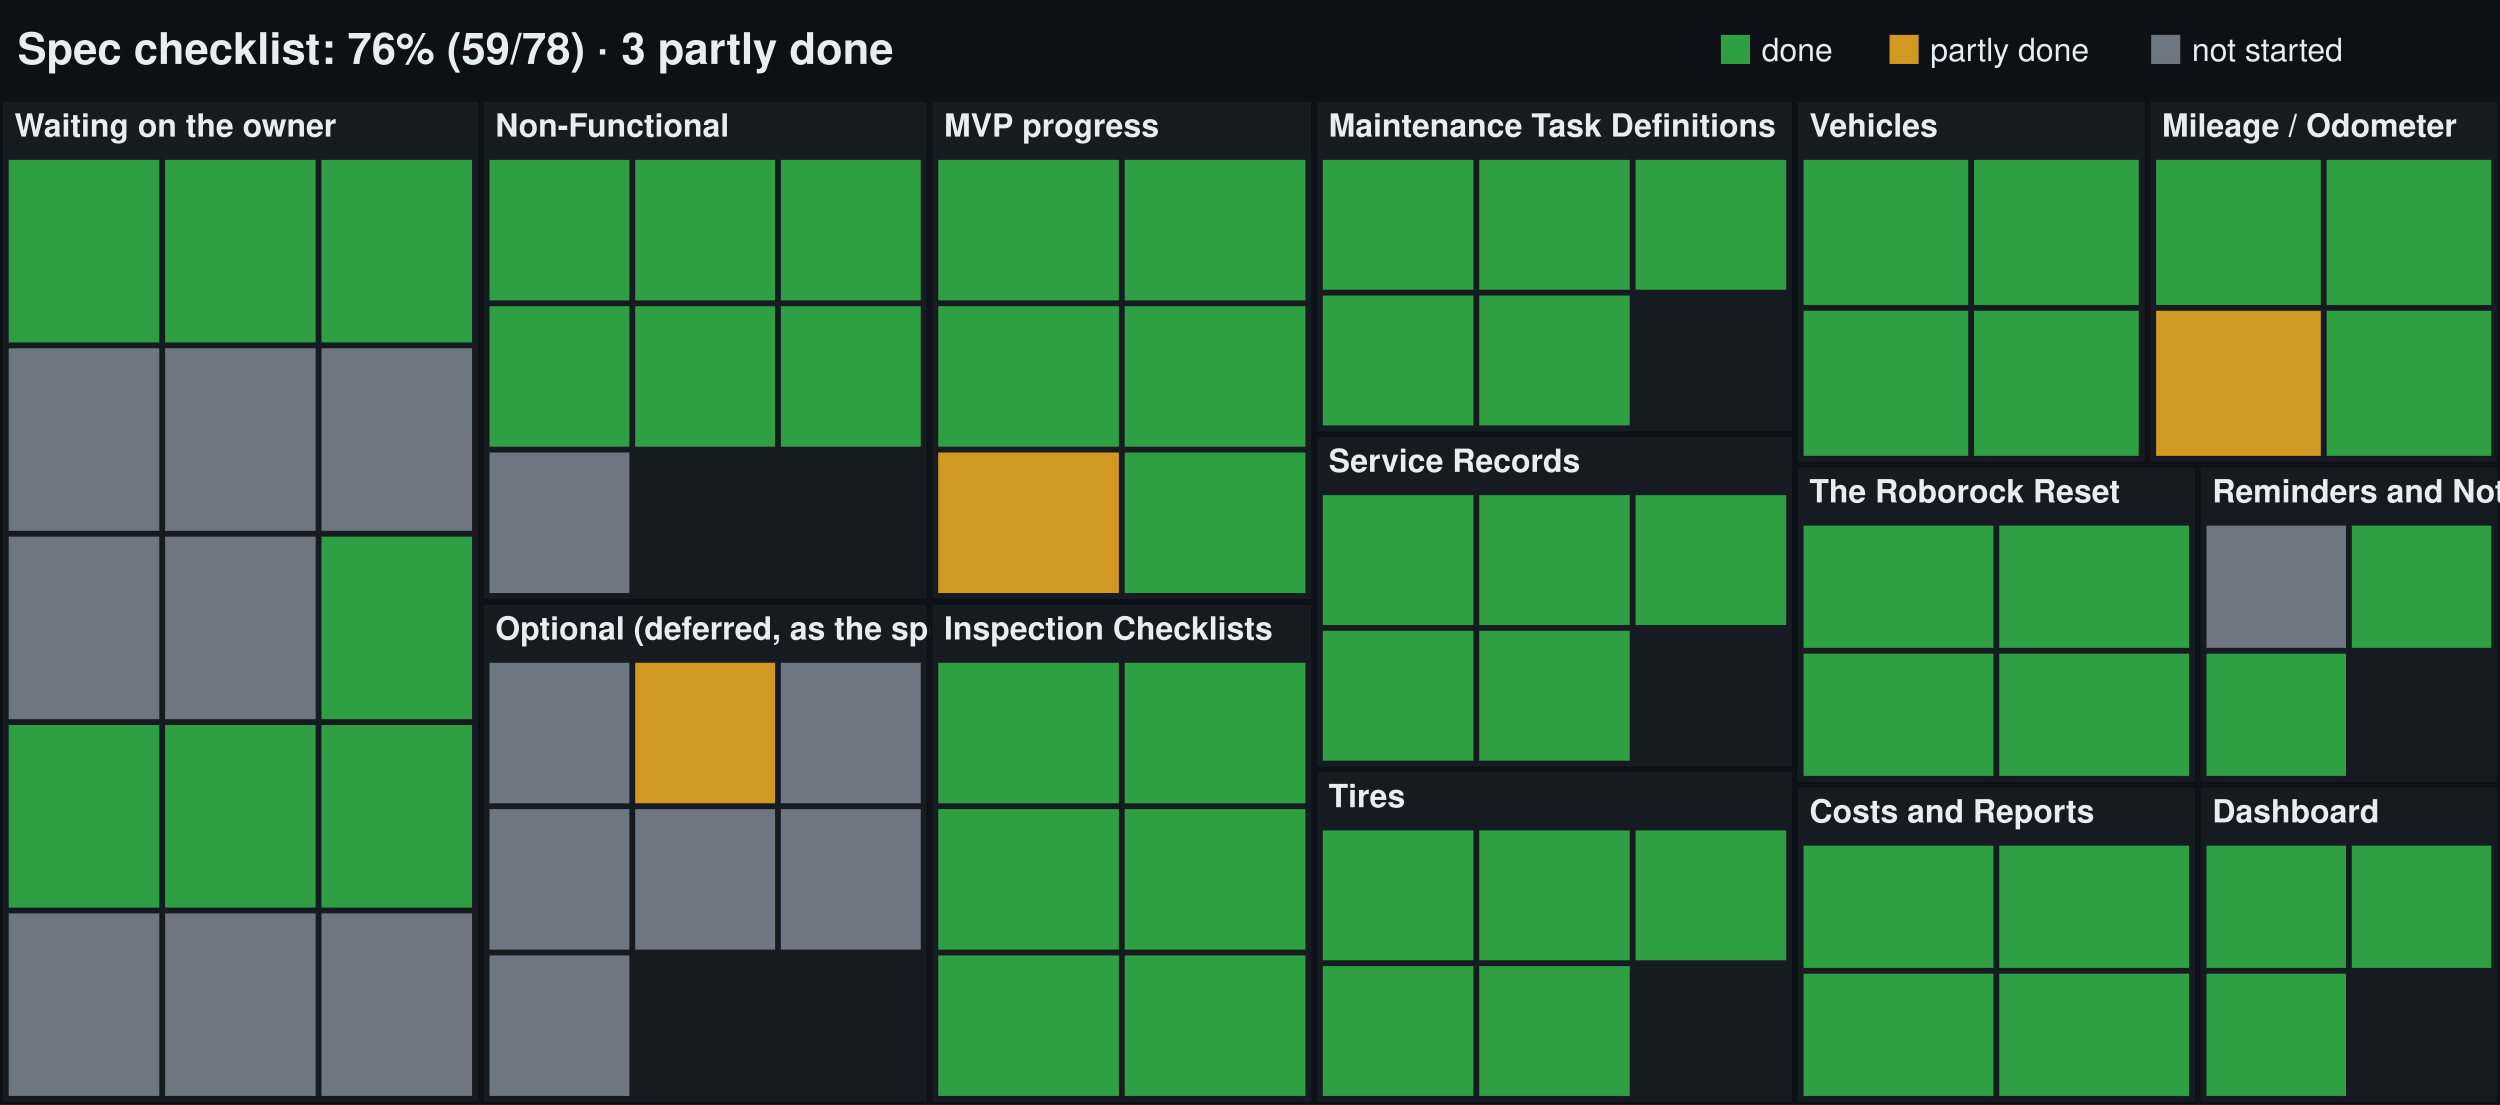
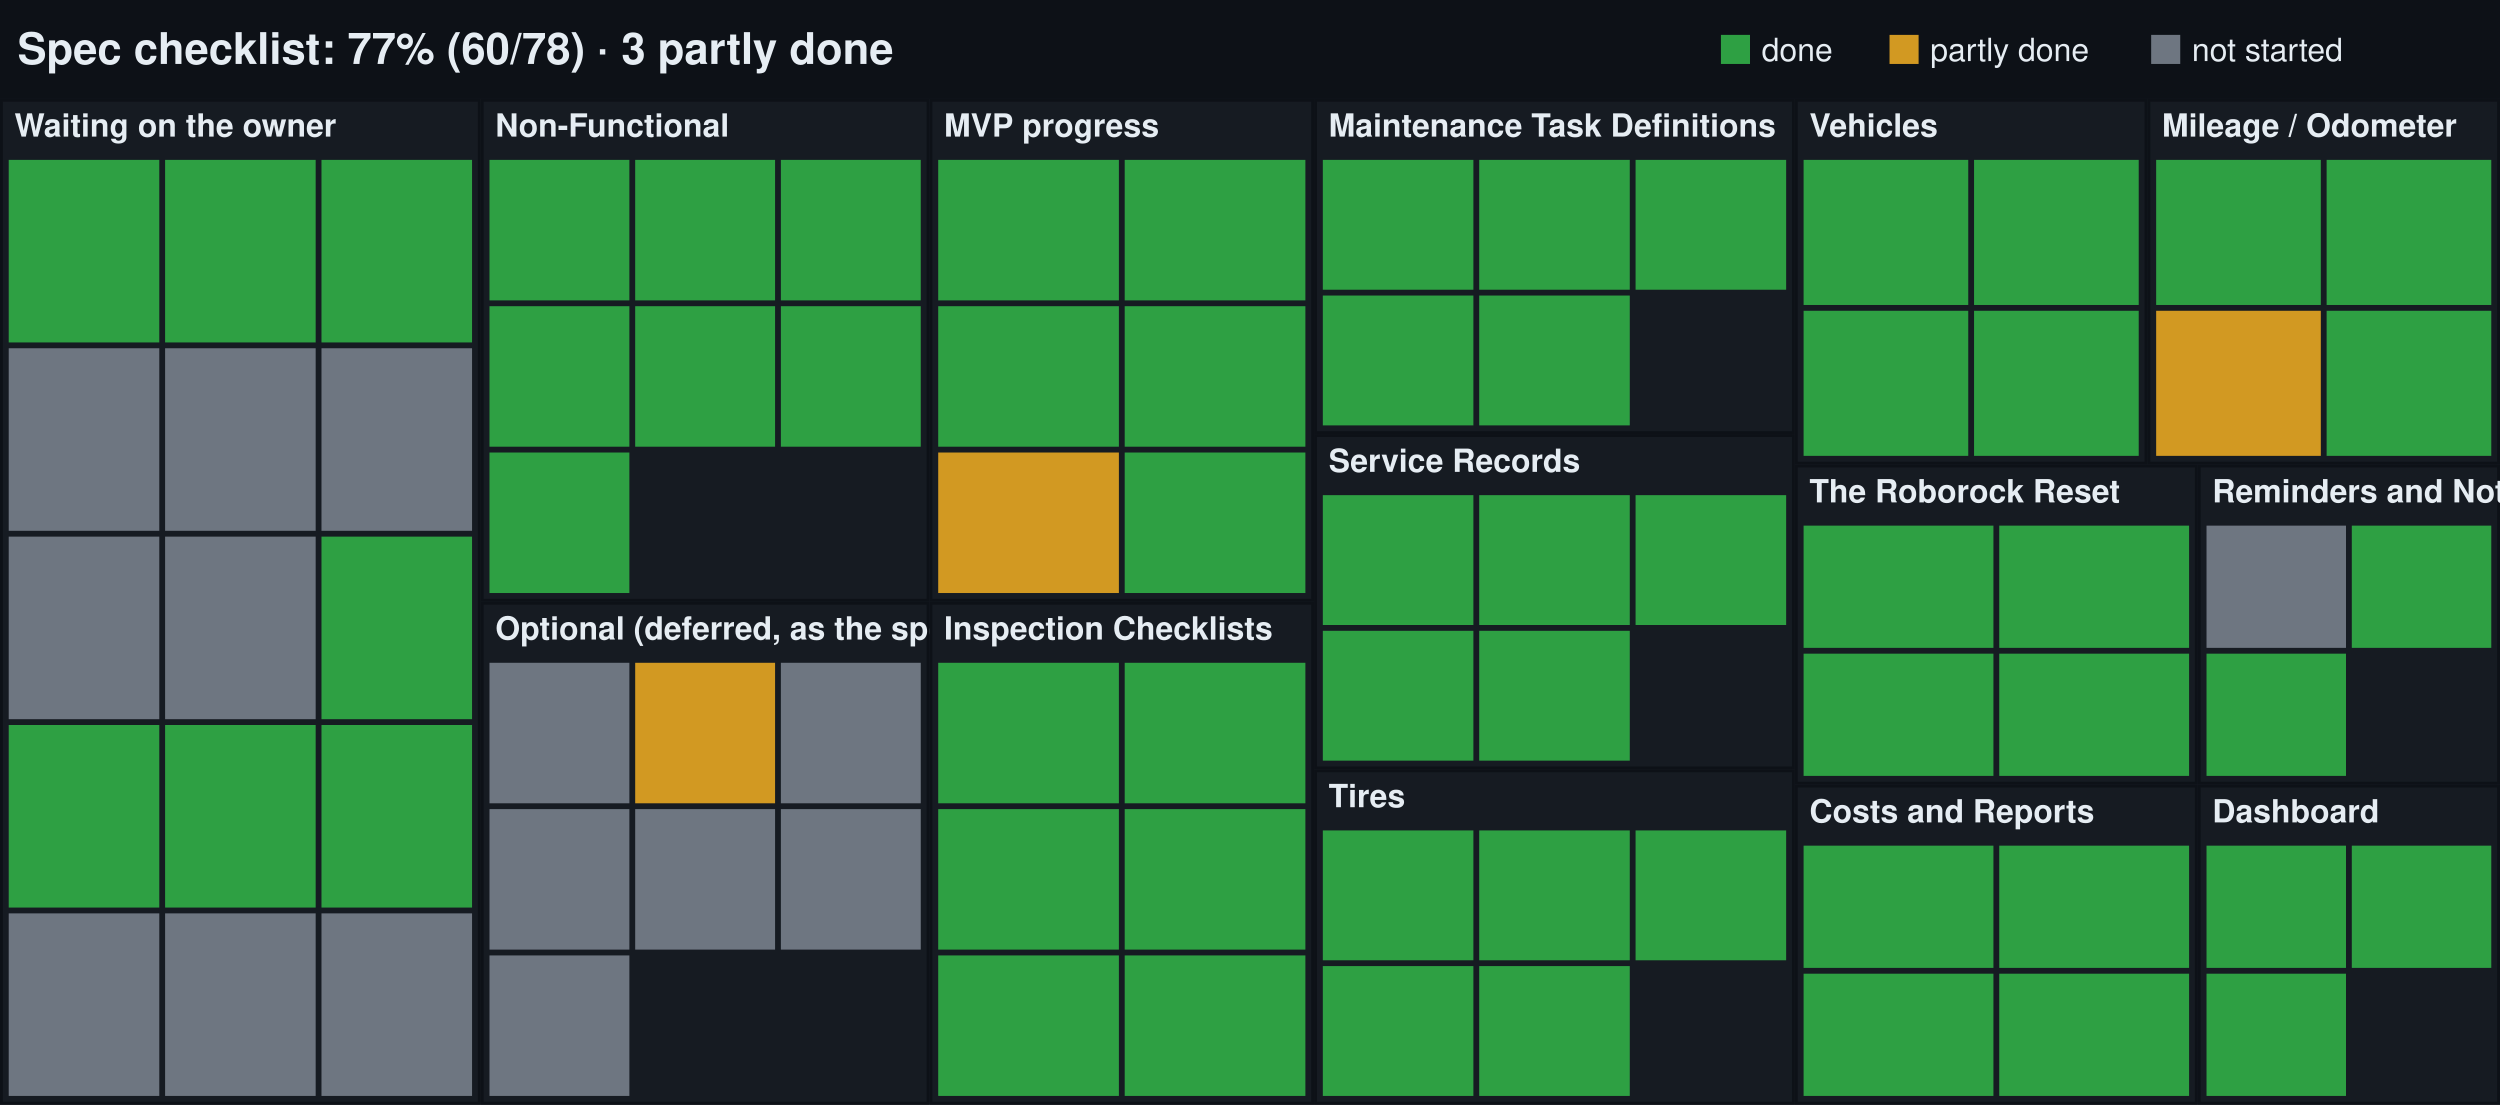
<svg xmlns="http://www.w3.org/2000/svg" width="860" height="380" viewBox="0 0 860 380" font-family="-apple-system,Segoe UI,Helvetica,Arial,sans-serif">
  <rect width="860" height="380" fill="#0d1117" />
-   <text x="6" y="22" fill="#e6edf3" font-size="15" font-weight="600">Spec checklist: 76% (59/78) · 3 partly done</text>
+   <text x="6" y="22" fill="#e6edf3" font-size="15" font-weight="600">Spec checklist: 77% (60/78) · 3 partly done</text>
  <g font-size="11">
    <rect x="592" y="12" width="10" height="10" fill="#2ea043" />
    <text x="606" y="21" fill="#e6edf3">done</text>
    <rect x="650" y="12" width="10" height="10" fill="#d29922" />
    <text x="664" y="21" fill="#e6edf3">partly done</text>
    <rect x="740" y="12" width="10" height="10" fill="#6e7681" />
    <text x="754" y="21" fill="#e6edf3">not started</text>
  </g>
  <svg x="0" y="34" width="165.385" height="346">
    <rect width="165.385" height="346" fill="#161b22" stroke="#0d1117" stroke-width="2" />
    <text x="5" y="13" fill="#e6edf3" font-size="11" font-weight="600">Waiting on the owner</text>
    <rect x="3" y="21" width="51.795" height="62.8" fill="#2ea043" />
    <rect x="56.795" y="21" width="51.795" height="62.8" fill="#2ea043" />
    <rect x="110.59" y="21" width="51.795" height="62.8" fill="#2ea043" />
    <rect x="3" y="85.8" width="51.795" height="62.8" fill="#6e7681" />
    <rect x="56.795" y="85.8" width="51.795" height="62.8" fill="#6e7681" />
    <rect x="110.59" y="85.8" width="51.795" height="62.8" fill="#6e7681" />
    <rect x="3" y="150.6" width="51.795" height="62.8" fill="#6e7681" />
    <rect x="56.795" y="150.6" width="51.795" height="62.8" fill="#6e7681" />
    <rect x="110.59" y="150.6" width="51.795" height="62.8" fill="#2ea043" />
    <rect x="3" y="215.4" width="51.795" height="62.8" fill="#2ea043" />
    <rect x="56.795" y="215.4" width="51.795" height="62.8" fill="#2ea043" />
    <rect x="110.59" y="215.4" width="51.795" height="62.8" fill="#2ea043" />
    <rect x="3" y="280.2" width="51.795" height="62.8" fill="#6e7681" />
    <rect x="56.795" y="280.2" width="51.795" height="62.8" fill="#6e7681" />
    <rect x="110.59" y="280.2" width="51.795" height="62.8" fill="#6e7681" />
  </svg>
  <svg x="165.385" y="34" width="154.359" height="173">
    <rect width="154.359" height="173" fill="#161b22" stroke="#0d1117" stroke-width="2" />
    <text x="5" y="13" fill="#e6edf3" font-size="11" font-weight="600">Non-Functional</text>
    <rect x="3" y="21" width="48.12" height="48.333" fill="#2ea043" />
    <rect x="53.12" y="21" width="48.12" height="48.333" fill="#2ea043" />
    <rect x="103.239" y="21" width="48.12" height="48.333" fill="#2ea043" />
    <rect x="3" y="71.333" width="48.12" height="48.333" fill="#2ea043" />
    <rect x="53.12" y="71.333" width="48.12" height="48.333" fill="#2ea043" />
    <rect x="103.239" y="71.333" width="48.12" height="48.333" fill="#2ea043" />
-     <rect x="3" y="121.667" width="48.12" height="48.333" fill="#6e7681" />
+     <rect x="3" y="121.667" width="48.12" height="48.333" fill="#2ea043" />
  </svg>
  <svg x="165.385" y="207" width="154.359" height="173">
    <rect width="154.359" height="173" fill="#161b22" stroke="#0d1117" stroke-width="2" />
    <text x="5" y="13" fill="#e6edf3" font-size="11" font-weight="600">Optional (deferred, as the spec allows)</text>
    <rect x="3" y="21" width="48.12" height="48.333" fill="#6e7681" />
    <rect x="53.12" y="21" width="48.12" height="48.333" fill="#d29922" />
    <rect x="103.239" y="21" width="48.12" height="48.333" fill="#6e7681" />
    <rect x="3" y="71.333" width="48.12" height="48.333" fill="#6e7681" />
    <rect x="53.12" y="71.333" width="48.12" height="48.333" fill="#6e7681" />
    <rect x="103.239" y="71.333" width="48.12" height="48.333" fill="#6e7681" />
    <rect x="3" y="121.667" width="48.12" height="48.333" fill="#6e7681" />
  </svg>
  <svg x="319.744" y="34" width="132.308" height="173">
    <rect width="132.308" height="173" fill="#161b22" stroke="#0d1117" stroke-width="2" />
    <text x="5" y="13" fill="#e6edf3" font-size="11" font-weight="600">MVP progress</text>
    <rect x="3" y="21" width="62.154" height="48.333" fill="#2ea043" />
    <rect x="67.154" y="21" width="62.154" height="48.333" fill="#2ea043" />
    <rect x="3" y="71.333" width="62.154" height="48.333" fill="#2ea043" />
    <rect x="67.154" y="71.333" width="62.154" height="48.333" fill="#2ea043" />
    <rect x="3" y="121.667" width="62.154" height="48.333" fill="#d29922" />
    <rect x="67.154" y="121.667" width="62.154" height="48.333" fill="#2ea043" />
  </svg>
  <svg x="319.744" y="207" width="132.308" height="173">
    <rect width="132.308" height="173" fill="#161b22" stroke="#0d1117" stroke-width="2" />
    <text x="5" y="13" fill="#e6edf3" font-size="11" font-weight="600">Inspection Checklists</text>
    <rect x="3" y="21" width="62.154" height="48.333" fill="#2ea043" />
    <rect x="67.154" y="21" width="62.154" height="48.333" fill="#2ea043" />
    <rect x="3" y="71.333" width="62.154" height="48.333" fill="#2ea043" />
    <rect x="67.154" y="71.333" width="62.154" height="48.333" fill="#2ea043" />
    <rect x="3" y="121.667" width="62.154" height="48.333" fill="#2ea043" />
    <rect x="67.154" y="121.667" width="62.154" height="48.333" fill="#2ea043" />
  </svg>
  <svg x="452.051" y="34" width="165.385" height="115.333">
    <rect width="165.385" height="115.333" fill="#161b22" stroke="#0d1117" stroke-width="2" />
    <text x="5" y="13" fill="#e6edf3" font-size="11" font-weight="600">Maintenance Task Definitions</text>
    <rect x="3" y="21" width="51.795" height="44.667" fill="#2ea043" />
    <rect x="56.795" y="21" width="51.795" height="44.667" fill="#2ea043" />
    <rect x="110.59" y="21" width="51.795" height="44.667" fill="#2ea043" />
    <rect x="3" y="67.667" width="51.795" height="44.667" fill="#2ea043" />
    <rect x="56.795" y="67.667" width="51.795" height="44.667" fill="#2ea043" />
  </svg>
  <svg x="452.051" y="149.333" width="165.385" height="115.333">
    <rect width="165.385" height="115.333" fill="#161b22" stroke="#0d1117" stroke-width="2" />
    <text x="5" y="13" fill="#e6edf3" font-size="11" font-weight="600">Service Records</text>
    <rect x="3" y="21" width="51.795" height="44.667" fill="#2ea043" />
    <rect x="56.795" y="21" width="51.795" height="44.667" fill="#2ea043" />
    <rect x="110.59" y="21" width="51.795" height="44.667" fill="#2ea043" />
    <rect x="3" y="67.667" width="51.795" height="44.667" fill="#2ea043" />
    <rect x="56.795" y="67.667" width="51.795" height="44.667" fill="#2ea043" />
  </svg>
  <svg x="452.051" y="264.667" width="165.385" height="115.333">
    <rect width="165.385" height="115.333" fill="#161b22" stroke="#0d1117" stroke-width="2" />
    <text x="5" y="13" fill="#e6edf3" font-size="11" font-weight="600">Tires</text>
    <rect x="3" y="21" width="51.795" height="44.667" fill="#2ea043" />
    <rect x="56.795" y="21" width="51.795" height="44.667" fill="#2ea043" />
    <rect x="110.59" y="21" width="51.795" height="44.667" fill="#2ea043" />
    <rect x="3" y="67.667" width="51.795" height="44.667" fill="#2ea043" />
    <rect x="56.795" y="67.667" width="51.795" height="44.667" fill="#2ea043" />
  </svg>
  <svg x="617.436" y="34" width="121.282" height="125.818">
    <rect width="121.282" height="125.818" fill="#161b22" stroke="#0d1117" stroke-width="2" />
    <text x="5" y="13" fill="#e6edf3" font-size="11" font-weight="600">Vehicles</text>
    <rect x="3" y="21" width="56.641" height="49.909" fill="#2ea043" />
    <rect x="61.641" y="21" width="56.641" height="49.909" fill="#2ea043" />
    <rect x="3" y="72.909" width="56.641" height="49.909" fill="#2ea043" />
    <rect x="61.641" y="72.909" width="56.641" height="49.909" fill="#2ea043" />
  </svg>
  <svg x="738.718" y="34" width="121.282" height="125.818">
    <rect width="121.282" height="125.818" fill="#161b22" stroke="#0d1117" stroke-width="2" />
    <text x="5" y="13" fill="#e6edf3" font-size="11" font-weight="600">Mileage / Odometer</text>
    <rect x="3" y="21" width="56.641" height="49.909" fill="#2ea043" />
    <rect x="61.641" y="21" width="56.641" height="49.909" fill="#2ea043" />
    <rect x="3" y="72.909" width="56.641" height="49.909" fill="#d29922" />
    <rect x="61.641" y="72.909" width="56.641" height="49.909" fill="#2ea043" />
  </svg>
  <svg x="617.436" y="159.818" width="138.608" height="110.091">
    <rect width="138.608" height="110.091" fill="#161b22" stroke="#0d1117" stroke-width="2" />
    <text x="5" y="13" fill="#e6edf3" font-size="11" font-weight="600">The Roborock Reset</text>
    <rect x="3" y="21" width="65.304" height="42.045" fill="#2ea043" />
    <rect x="70.304" y="21" width="65.304" height="42.045" fill="#2ea043" />
    <rect x="3" y="65.045" width="65.304" height="42.045" fill="#2ea043" />
    <rect x="70.304" y="65.045" width="65.304" height="42.045" fill="#2ea043" />
  </svg>
  <svg x="617.436" y="269.909" width="138.608" height="110.091">
    <rect width="138.608" height="110.091" fill="#161b22" stroke="#0d1117" stroke-width="2" />
    <text x="5" y="13" fill="#e6edf3" font-size="11" font-weight="600">Costs and Reports</text>
    <rect x="3" y="21" width="65.304" height="42.045" fill="#2ea043" />
    <rect x="70.304" y="21" width="65.304" height="42.045" fill="#2ea043" />
    <rect x="3" y="65.045" width="65.304" height="42.045" fill="#2ea043" />
    <rect x="70.304" y="65.045" width="65.304" height="42.045" fill="#2ea043" />
  </svg>
  <svg x="756.044" y="159.818" width="103.956" height="110.091">
    <rect width="103.956" height="110.091" fill="#161b22" stroke="#0d1117" stroke-width="2" />
    <text x="5" y="13" fill="#e6edf3" font-size="11" font-weight="600">Reminders and Notifications</text>
    <rect x="3" y="21" width="47.978" height="42.045" fill="#6e7681" />
    <rect x="52.978" y="21" width="47.978" height="42.045" fill="#2ea043" />
    <rect x="3" y="65.045" width="47.978" height="42.045" fill="#2ea043" />
  </svg>
  <svg x="756.044" y="269.909" width="103.956" height="110.091">
    <rect width="103.956" height="110.091" fill="#161b22" stroke="#0d1117" stroke-width="2" />
    <text x="5" y="13" fill="#e6edf3" font-size="11" font-weight="600">Dashboard</text>
    <rect x="3" y="21" width="47.978" height="42.045" fill="#2ea043" />
    <rect x="52.978" y="21" width="47.978" height="42.045" fill="#2ea043" />
    <rect x="3" y="65.045" width="47.978" height="42.045" fill="#2ea043" />
  </svg>
</svg>
